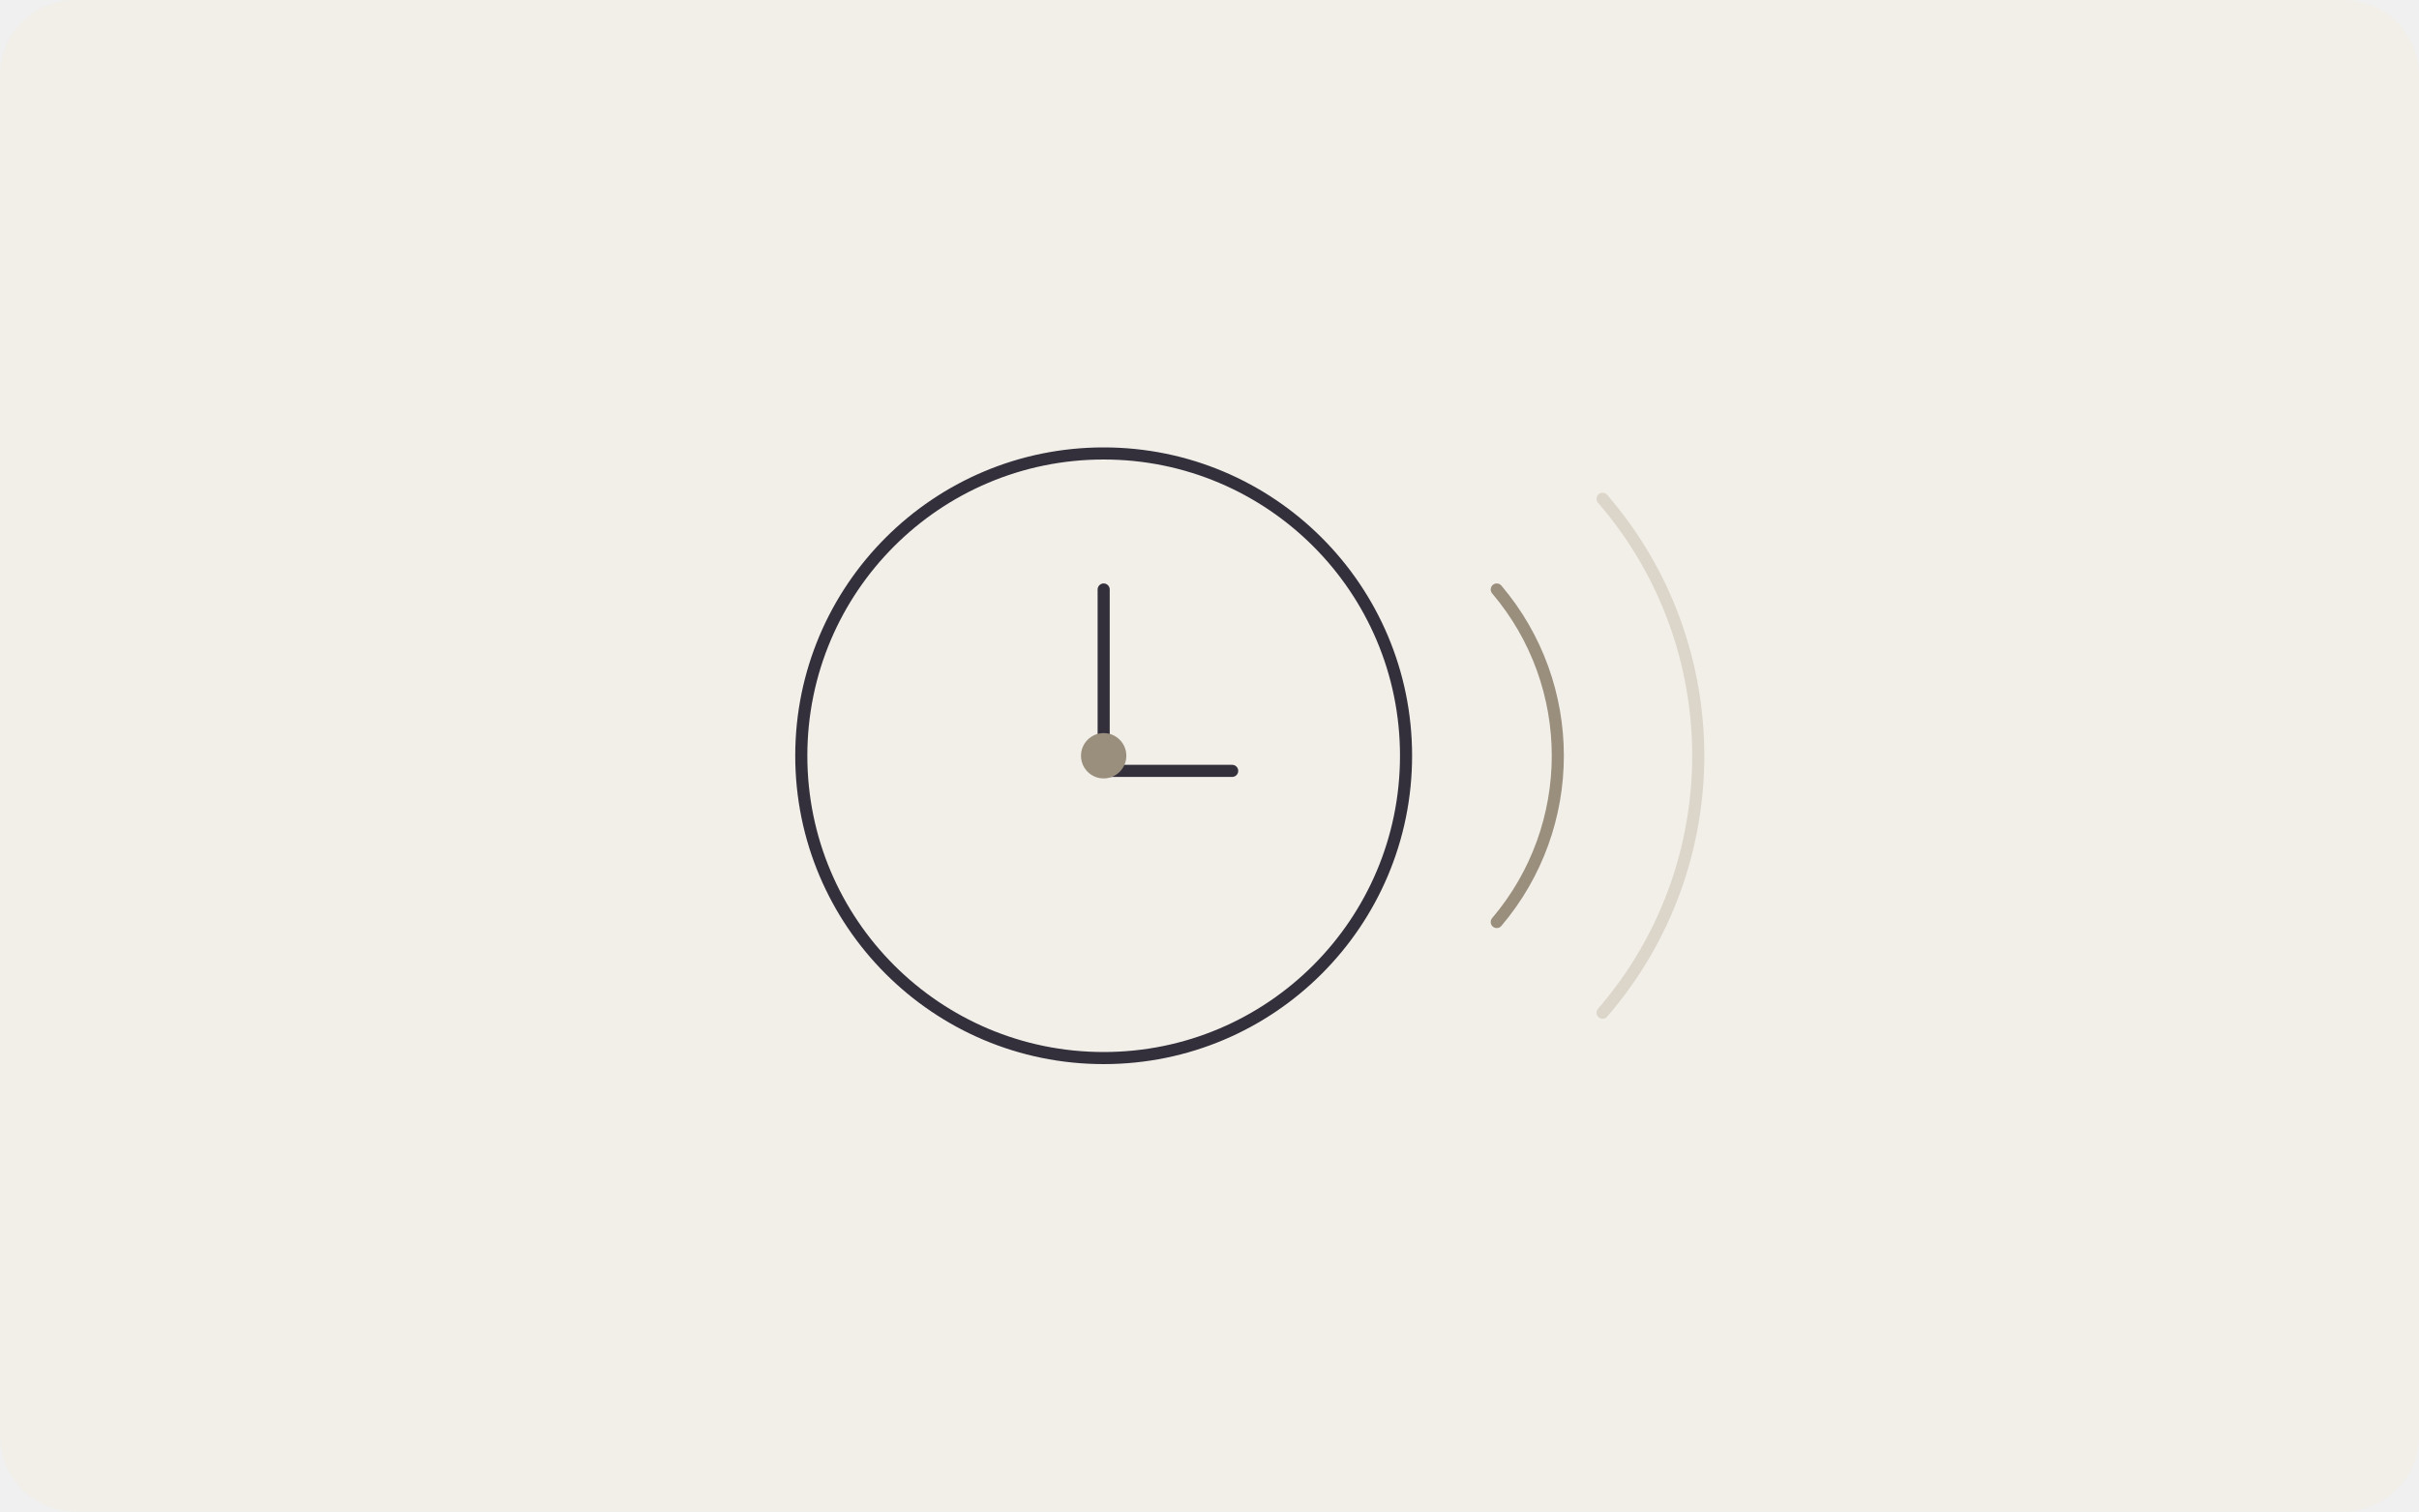
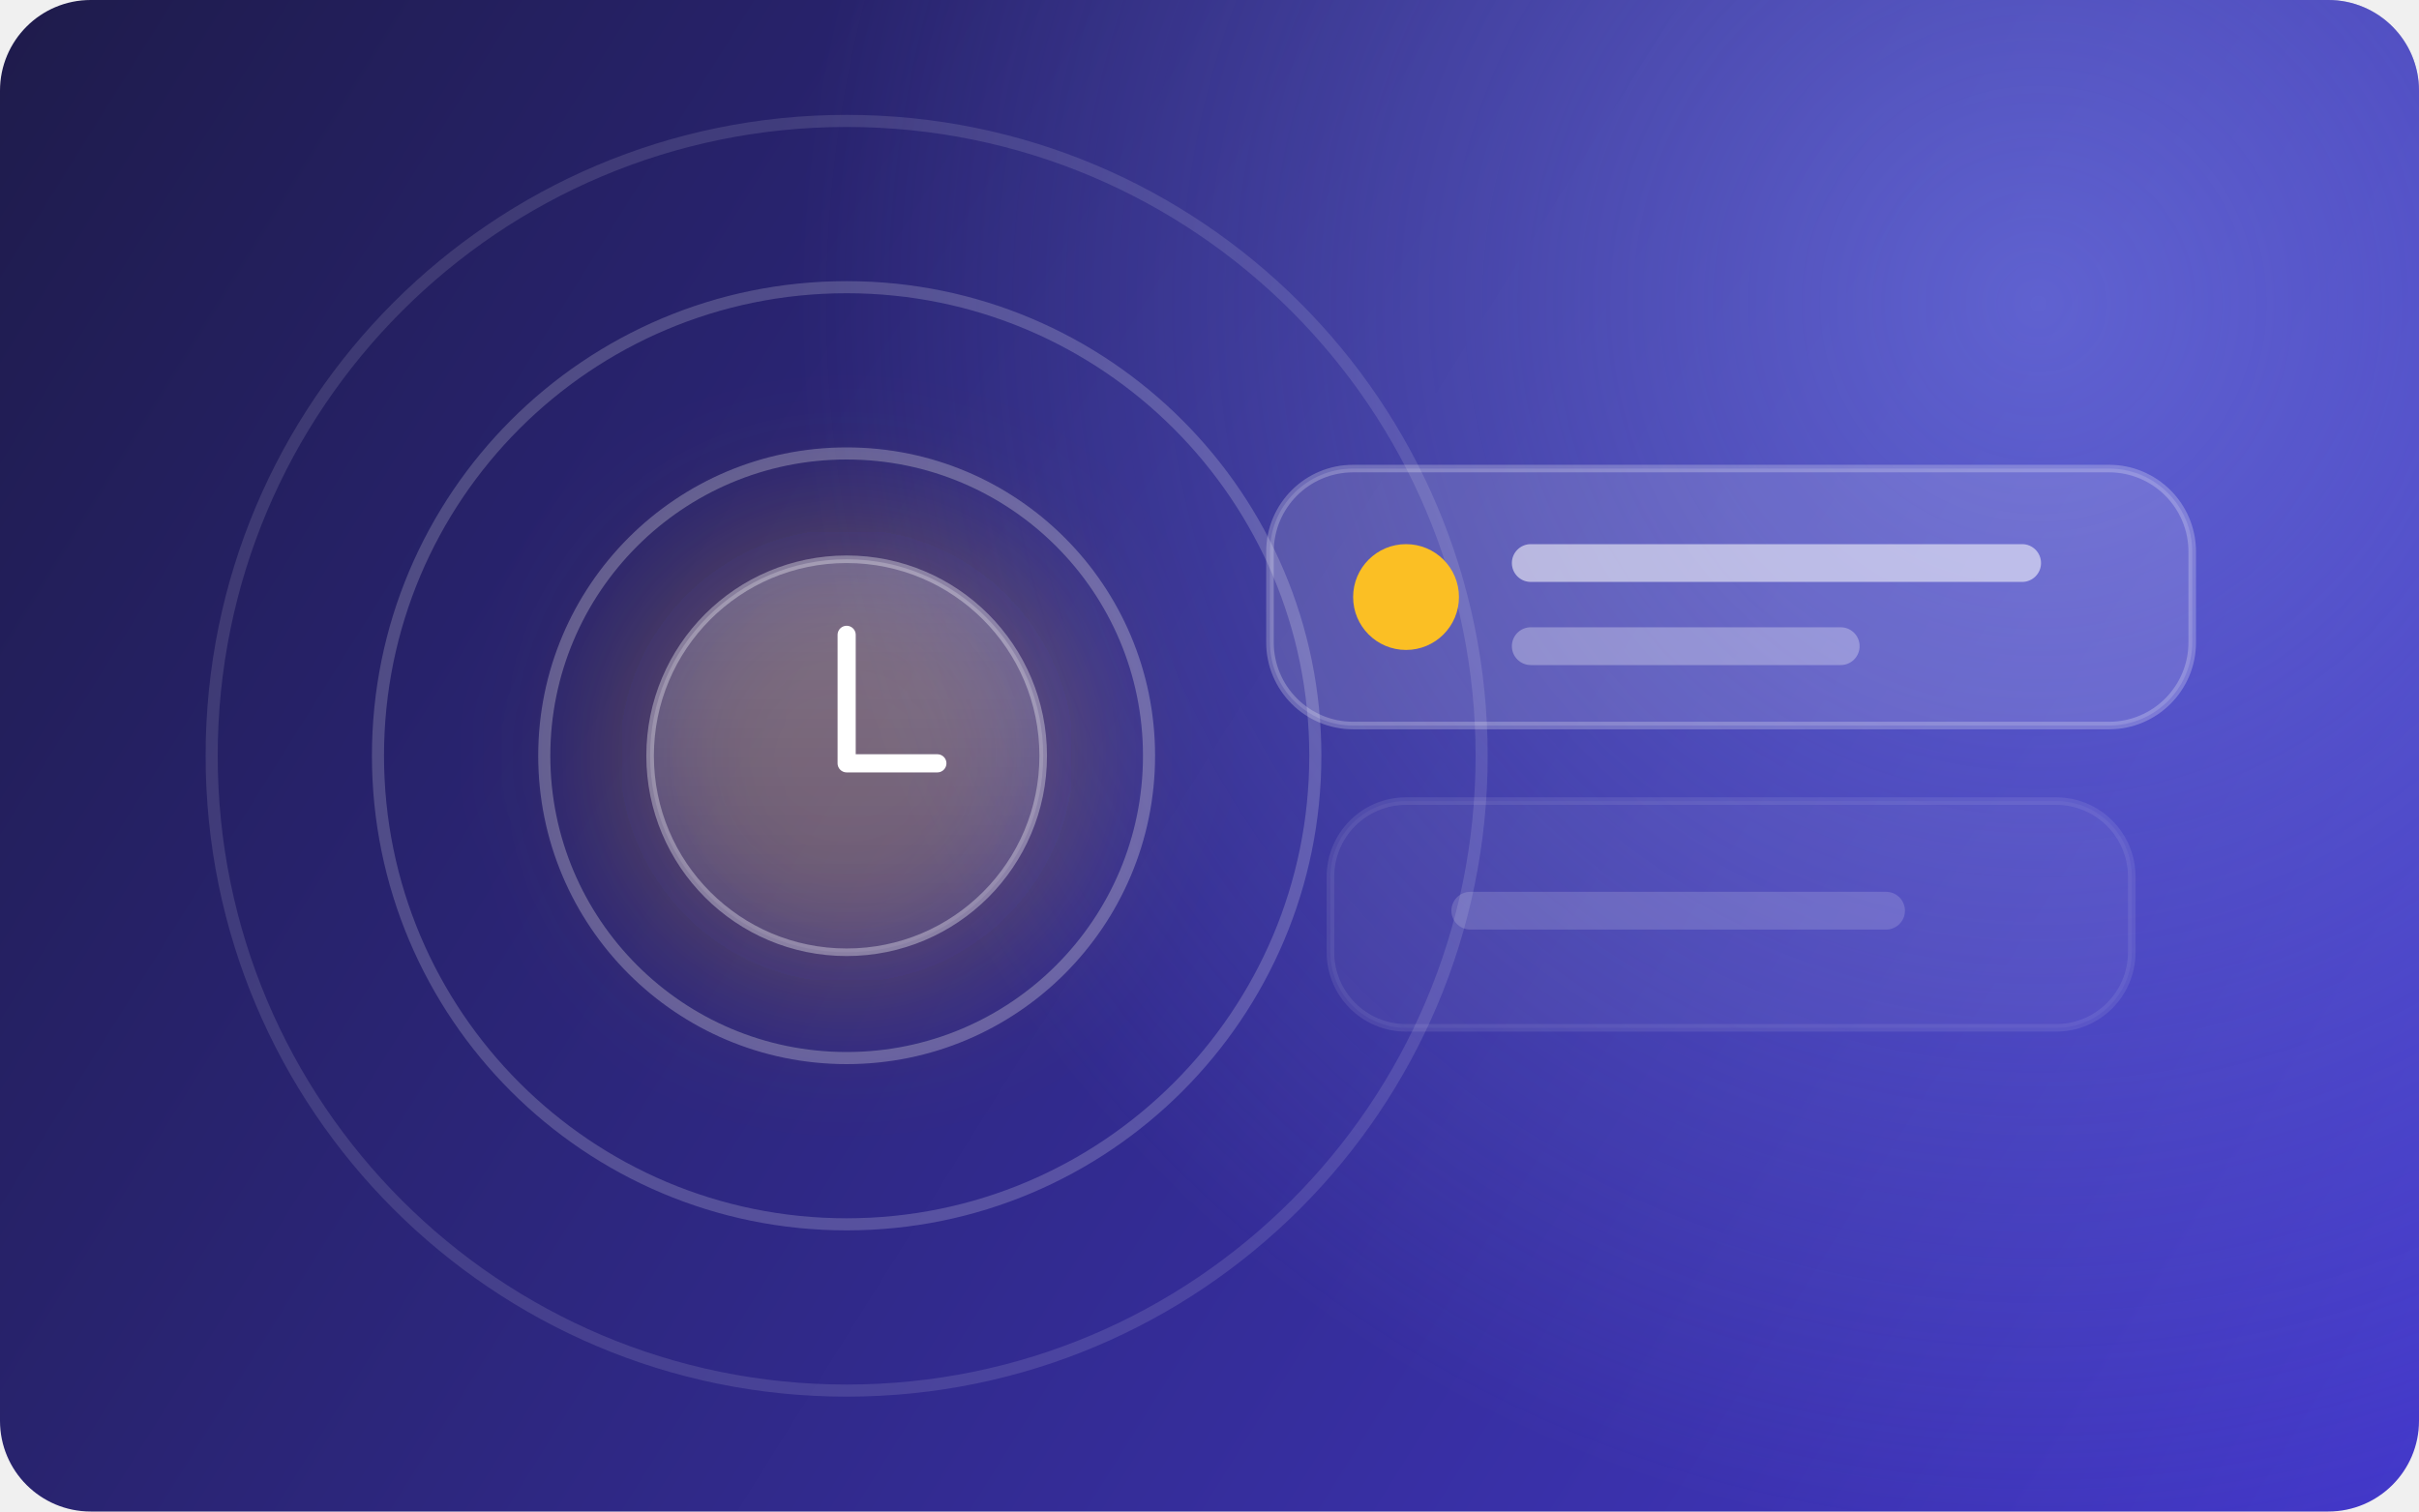
<svg xmlns="http://www.w3.org/2000/svg" width="320" height="200" viewBox="0 0 320 200" fill="none" role="img">
-   <rect width="320" height="200" rx="10" fill="#F2EFE9" />
-   <g stroke="#33303C" stroke-width="1.6" stroke-linecap="round" stroke-linejoin="round" fill="none">
-     <circle cx="146" cy="100" r="40" />
-     <path d="M146 78 v24 h17" />
-     <path d="M198 78 a34 34 0 0 1 0 44" stroke="#9A8F7D" />
-     <path d="M212 66 a52 52 0 0 1 0 68" stroke="#DCD6CA" />
-     <circle cx="146" cy="100" r="3" fill="#9A8F7D" stroke="none" />
+   <defs>
+     <linearGradient id="g4" x1="0" y1="0" x2="320" y2="200" gradientUnits="userSpaceOnUse">
+       <stop stop-color="#1E1B4B" />
+       <stop offset="1" stop-color="#4338CA" />
+     </linearGradient>
+     <radialGradient id="o4" cx="0" cy="0" r="1" gradientUnits="userSpaceOnUse" gradientTransform="translate(270 40) scale(165)">
+       <stop stop-color="#818CF8" stop-opacity="0.55" />
+       <stop offset="1" stop-color="#818CF8" stop-opacity="0" />
+     </radialGradient>
+     <linearGradient id="s4" x1="0" y1="0" x2="0" y2="1">
+       <stop stop-color="#fff" stop-opacity="0.22" />
+       <stop offset="1" stop-color="#fff" stop-opacity="0.06" />
+     </linearGradient>
+     <filter id="b4" x="-60%" y="-60%" width="220%" height="220%">
+       <feGaussianBlur stdDeviation="10" />
+     </filter>
+     <clipPath id="c4">
+       <rect width="320" height="200" rx="12" />
+     </clipPath>
+   </defs>
+   <g clip-path="url(#c4)">
+     <rect width="320" height="200" fill="url(#g4)" />
+     <rect width="320" height="200" fill="url(#o4)" />
+     <circle cx="112" cy="100" r="40" stroke="#fff" stroke-opacity="0.26" stroke-width="1.6" fill="none" />
+     <circle cx="112" cy="100" r="62" stroke="#fff" stroke-opacity="0.19" stroke-width="1.6" fill="none" />
+     <circle cx="112" cy="100" r="84" stroke="#fff" stroke-opacity="0.12" stroke-width="1.6" fill="none" />
+     <circle cx="112" cy="100" r="30" fill="#FBBF24" fill-opacity="0.26" filter="url(#b4)" />
+     <circle cx="112" cy="100" r="26" fill="url(#s4)" stroke="#fff" stroke-opacity="0.34" />
+     <path d="M112 84 v17 h12" stroke="#fff" stroke-width="2.4" stroke-linecap="round" stroke-linejoin="round" fill="none" />
+     <g>
+       <rect x="168" y="62" width="122" height="34" rx="11" fill="#fff" fill-opacity="0.14" stroke="#fff" stroke-opacity="0.24" />
+       <circle cx="186" cy="79" r="7" fill="#FBBF24" />
+       <rect x="200" y="72" width="70" height="5" rx="2.5" fill="#fff" fill-opacity="0.55" />
+       <rect x="200" y="83" width="46" height="5" rx="2.5" fill="#fff" fill-opacity="0.3" />
+     </g>
+     <g opacity="0.55">
+       <rect x="176" y="106" width="106" height="30" rx="10" fill="#fff" fill-opacity="0.09" stroke="#fff" stroke-opacity="0.16" />
+       <rect x="192" y="118" width="60" height="5" rx="2.5" fill="#fff" fill-opacity="0.3" />
+     </g>
  </g>
</svg>
